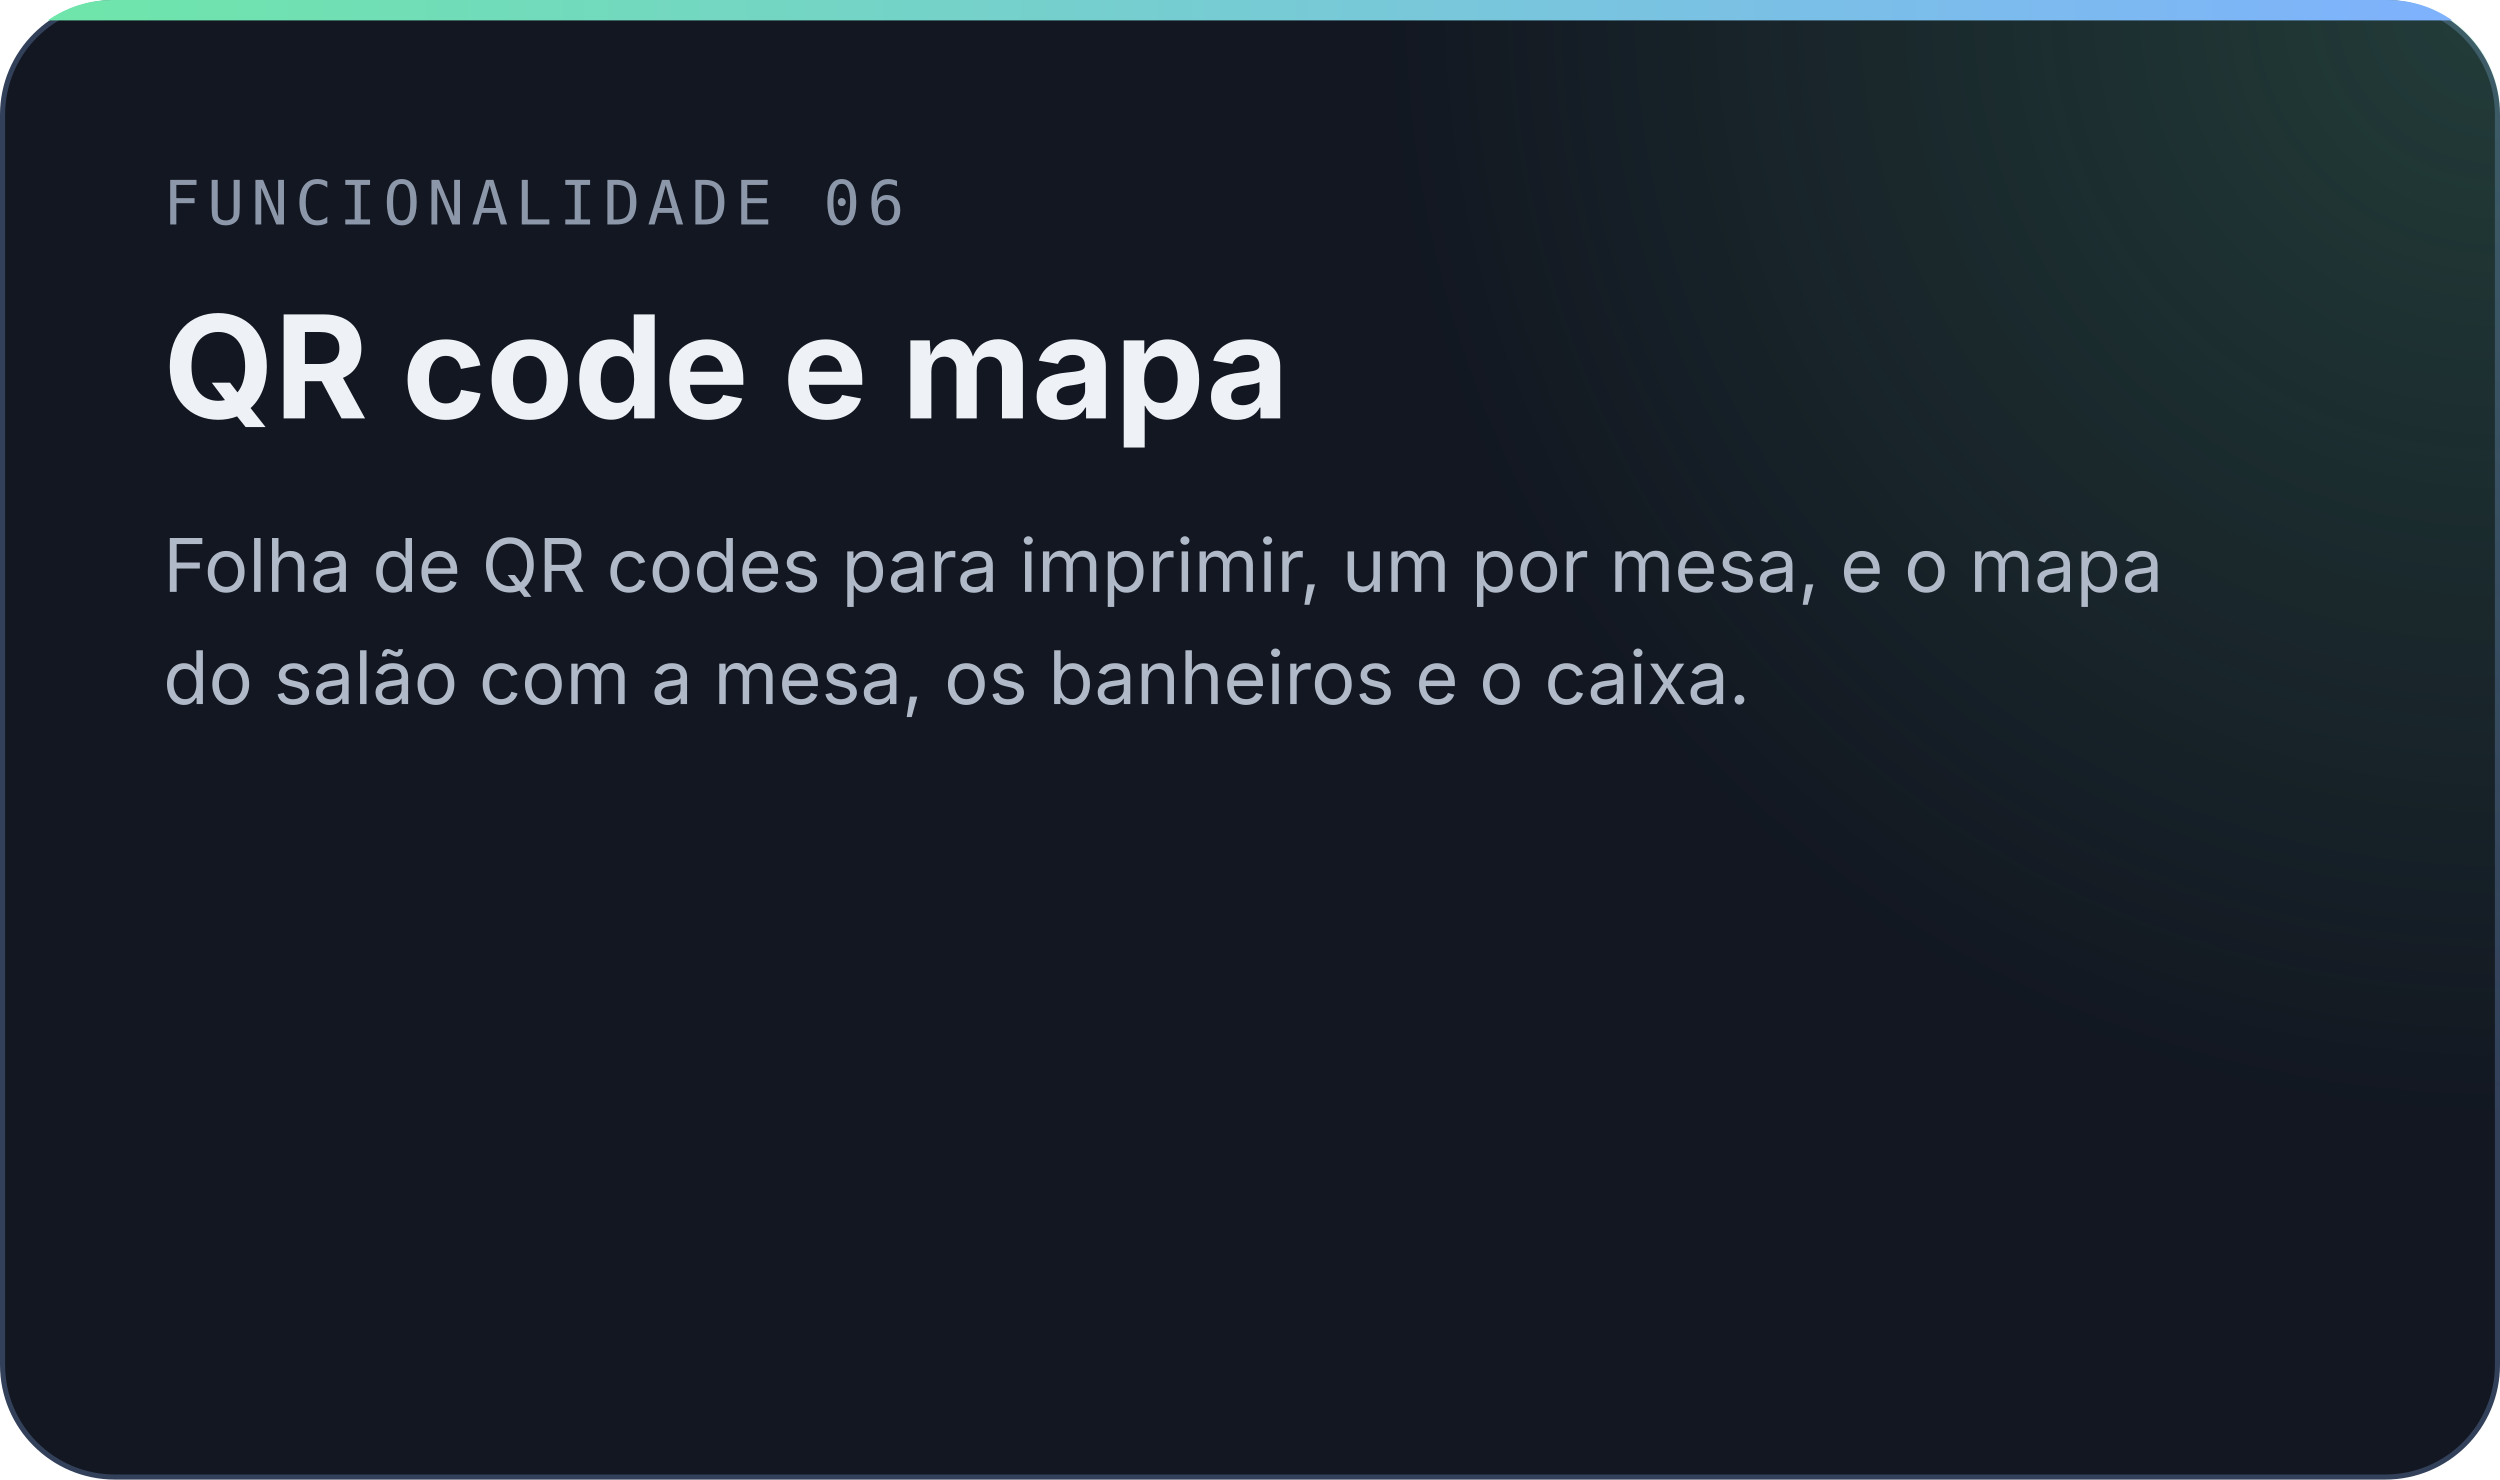
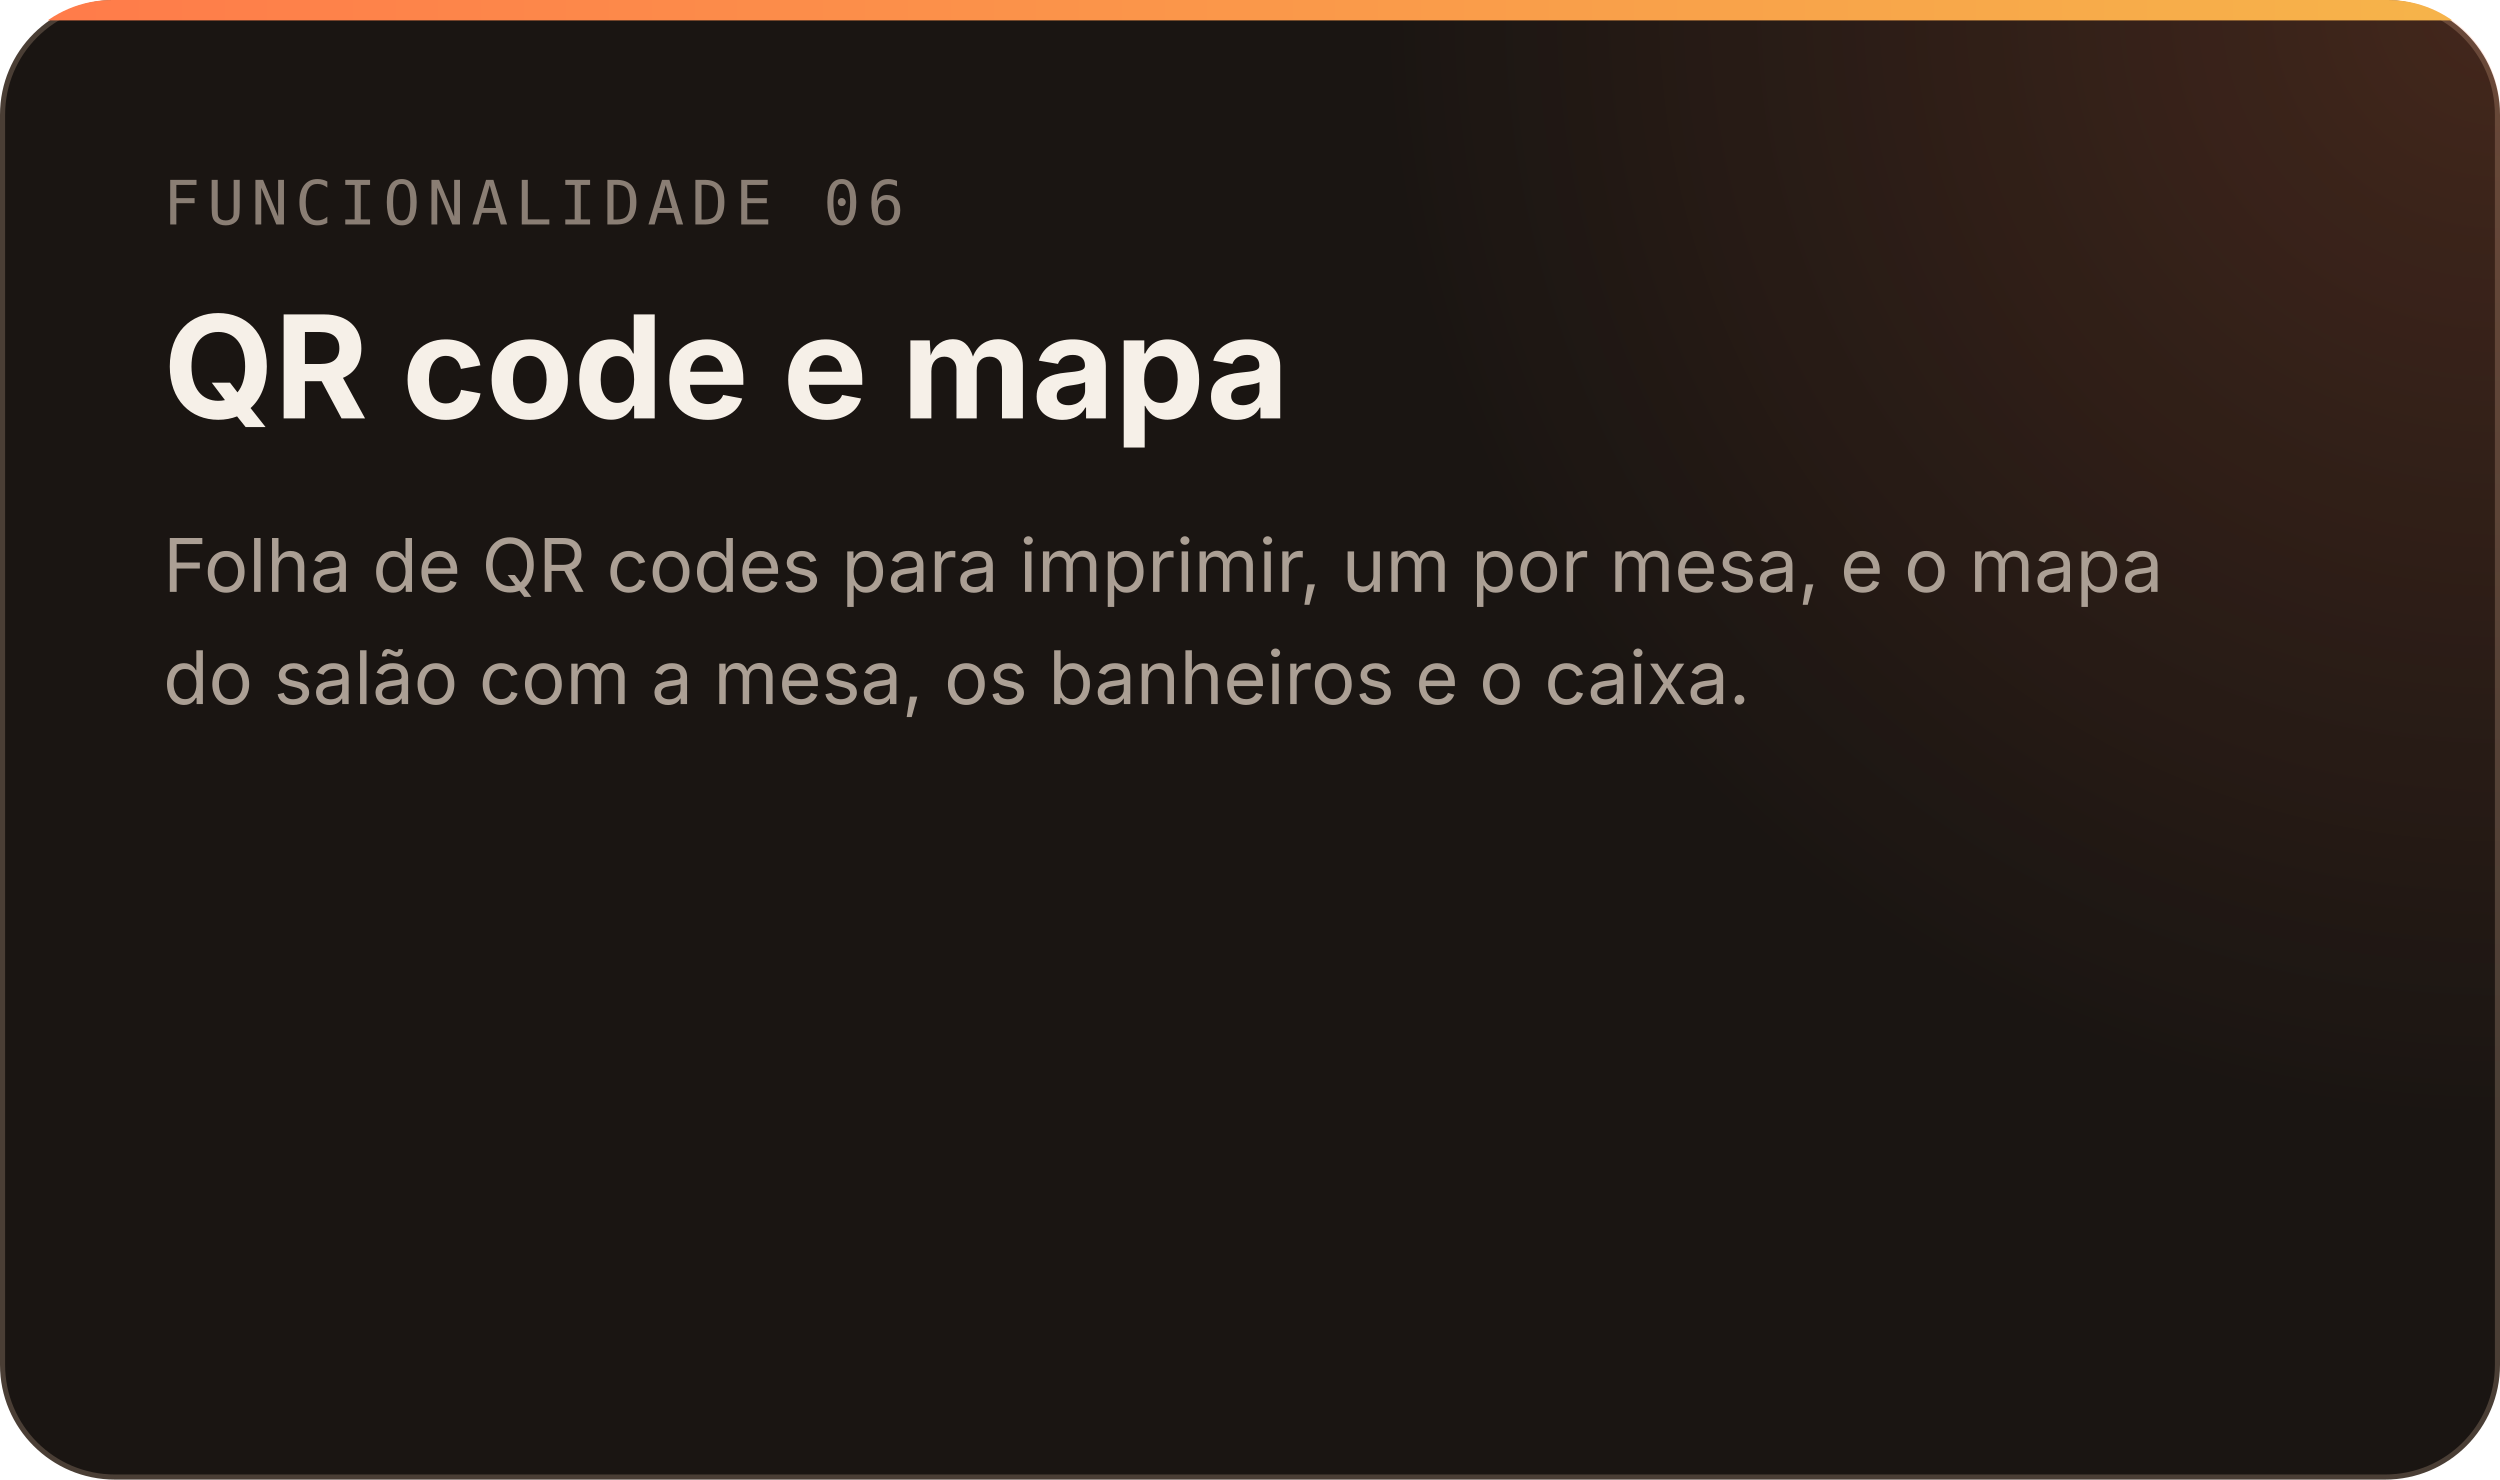
<svg xmlns="http://www.w3.org/2000/svg" width="490" height="290" viewBox="0 0 490 290" role="img" aria-label="QR code e mapa. Folha de QR codes para imprimir, um por mesa, e o mapa do salão com a mesa, os banheiros e o caixa.">
  <defs>
    <linearGradient id="g" x1="0" y1="0" x2="1" y2="0">
-       <stop offset="0" stop-color="#6ee7a8" />
-       <stop offset="1" stop-color="#7fb0ff" />
+       <stop offset="0" stop-color="#ff7a4a" />
+       <stop offset="1" stop-color="#f6b54a" />
    </linearGradient>
    <radialGradient id="fc" gradientUnits="userSpaceOnUse" cx="490" cy="0" r="220">
-       <stop offset="0" stop-color="#6ee7a8" stop-opacity="0.18" />
-       <stop offset="1" stop-color="#6ee7a8" stop-opacity="0" />
+       <stop offset="0" stop-color="#ff7a4a" stop-opacity="0.18" />
+       <stop offset="1" stop-color="#ff7a4a" stop-opacity="0" />
    </radialGradient>
    <clipPath id="fk">
      <rect width="490" height="290" rx="22" />
    </clipPath>
  </defs>
-   <rect x="0.5" y="0.5" width="489" height="289" rx="22" fill="#121721" stroke="#33405a" />
+   <rect x="0.5" y="0.5" width="489" height="289" rx="22" fill="#1a1512" stroke="#4a3e35" />
  <g clip-path="url(#fk)">
    <rect width="490" height="290" fill="url(#fc)" />
    <rect width="490" height="4" fill="url(#g)" />
  </g>
-   <text x="32" y="44" font-family="'JetBrains Mono',Menlo,Consolas,monospace" font-size="12" letter-spacing="1.4" fill="#8c97a9">FUNCIONALIDADE 06</text>
-   <text x="32" y="82" font-family="Inter,'Segoe UI',-apple-system,Helvetica,Arial,sans-serif" font-size="28" font-weight="700" fill="#eef1f6">QR code e mapa</text>
-   <text x="32" y="116" font-family="Inter,'Segoe UI',-apple-system,Helvetica,Arial,sans-serif" font-size="14.5" fill="#b0b9c8">Folha de QR codes para imprimir, um por mesa, e o mapa</text>
-   <text x="32" y="138" font-family="Inter,'Segoe UI',-apple-system,Helvetica,Arial,sans-serif" font-size="14.5" fill="#b0b9c8">do salão com a mesa, os banheiros e o caixa.</text>
+   <text x="32" y="44" font-family="'JetBrains Mono',Menlo,Consolas,monospace" font-size="12" letter-spacing="1.4" fill="#8a7e74">FUNCIONALIDADE 06</text>
+   <text x="32" y="82" font-family="Inter,'Segoe UI',-apple-system,Helvetica,Arial,sans-serif" font-size="28" font-weight="700" fill="#f6f0e8">QR code e mapa</text>
+   <text x="32" y="116" font-family="Inter,'Segoe UI',-apple-system,Helvetica,Arial,sans-serif" font-size="14.5" fill="#ab9f94">Folha de QR codes para imprimir, um por mesa, e o mapa</text>
+   <text x="32" y="138" font-family="Inter,'Segoe UI',-apple-system,Helvetica,Arial,sans-serif" font-size="14.5" fill="#ab9f94">do salão com a mesa, os banheiros e o caixa.</text>
</svg>
